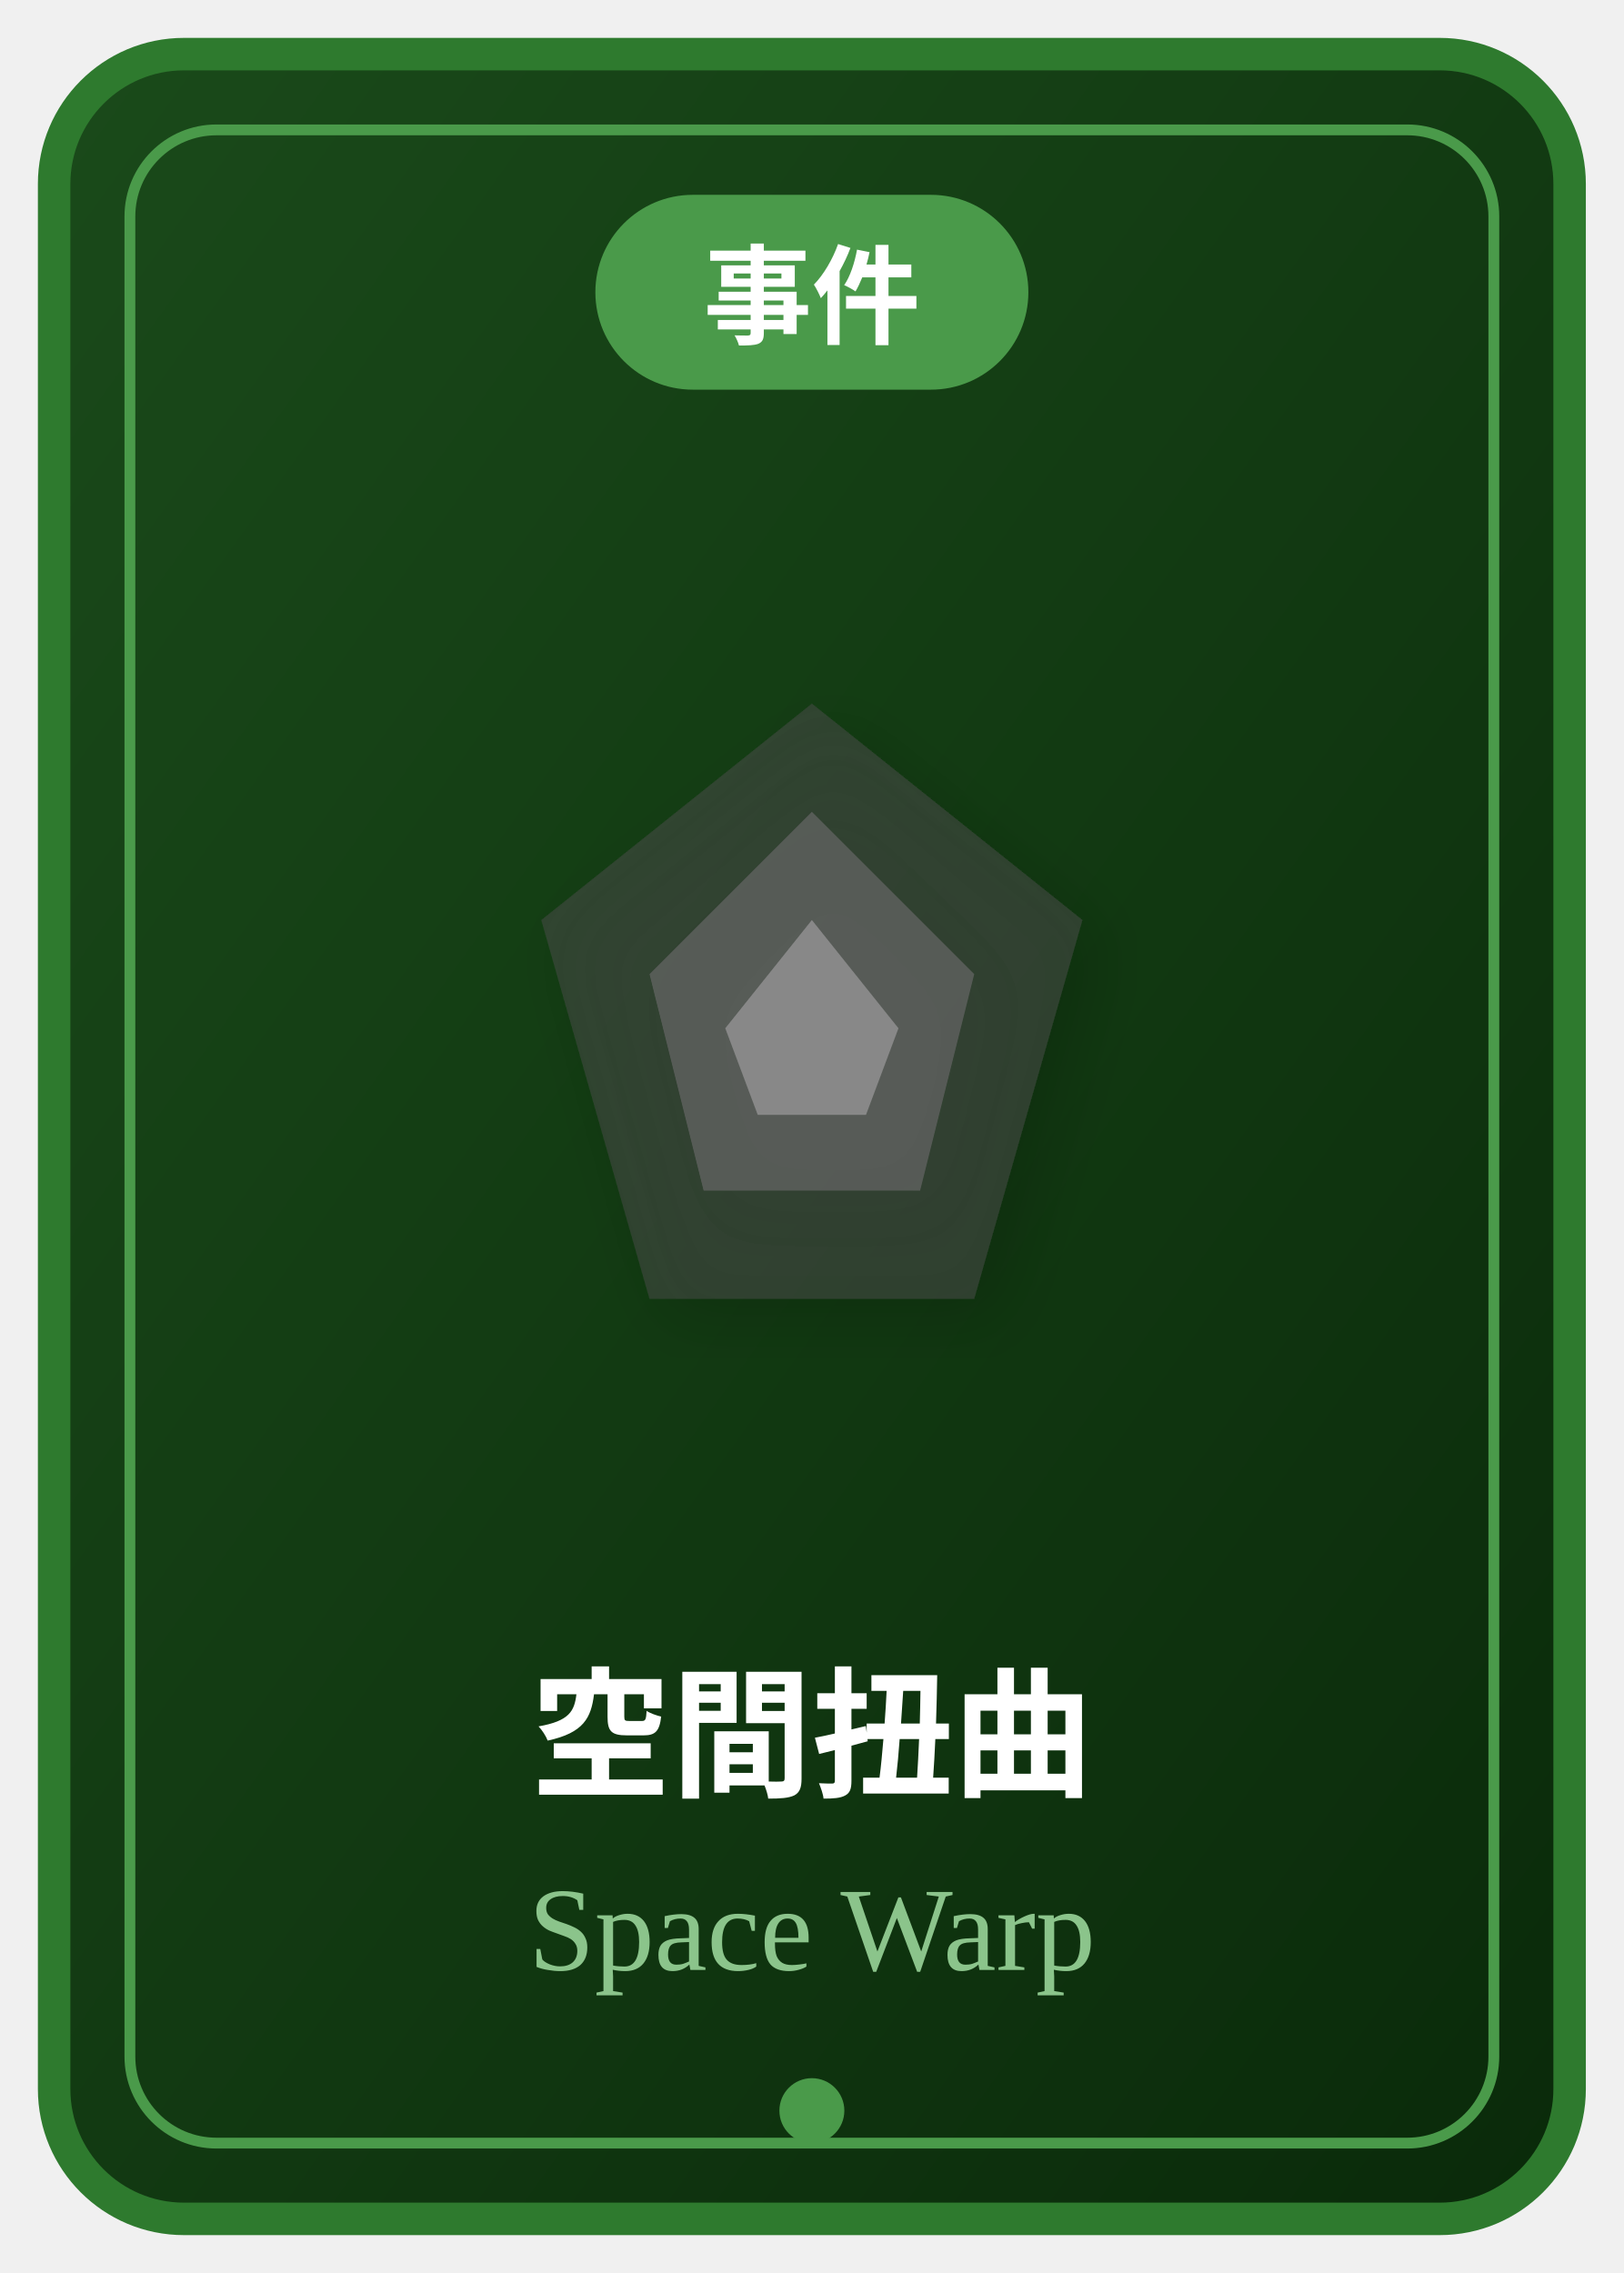
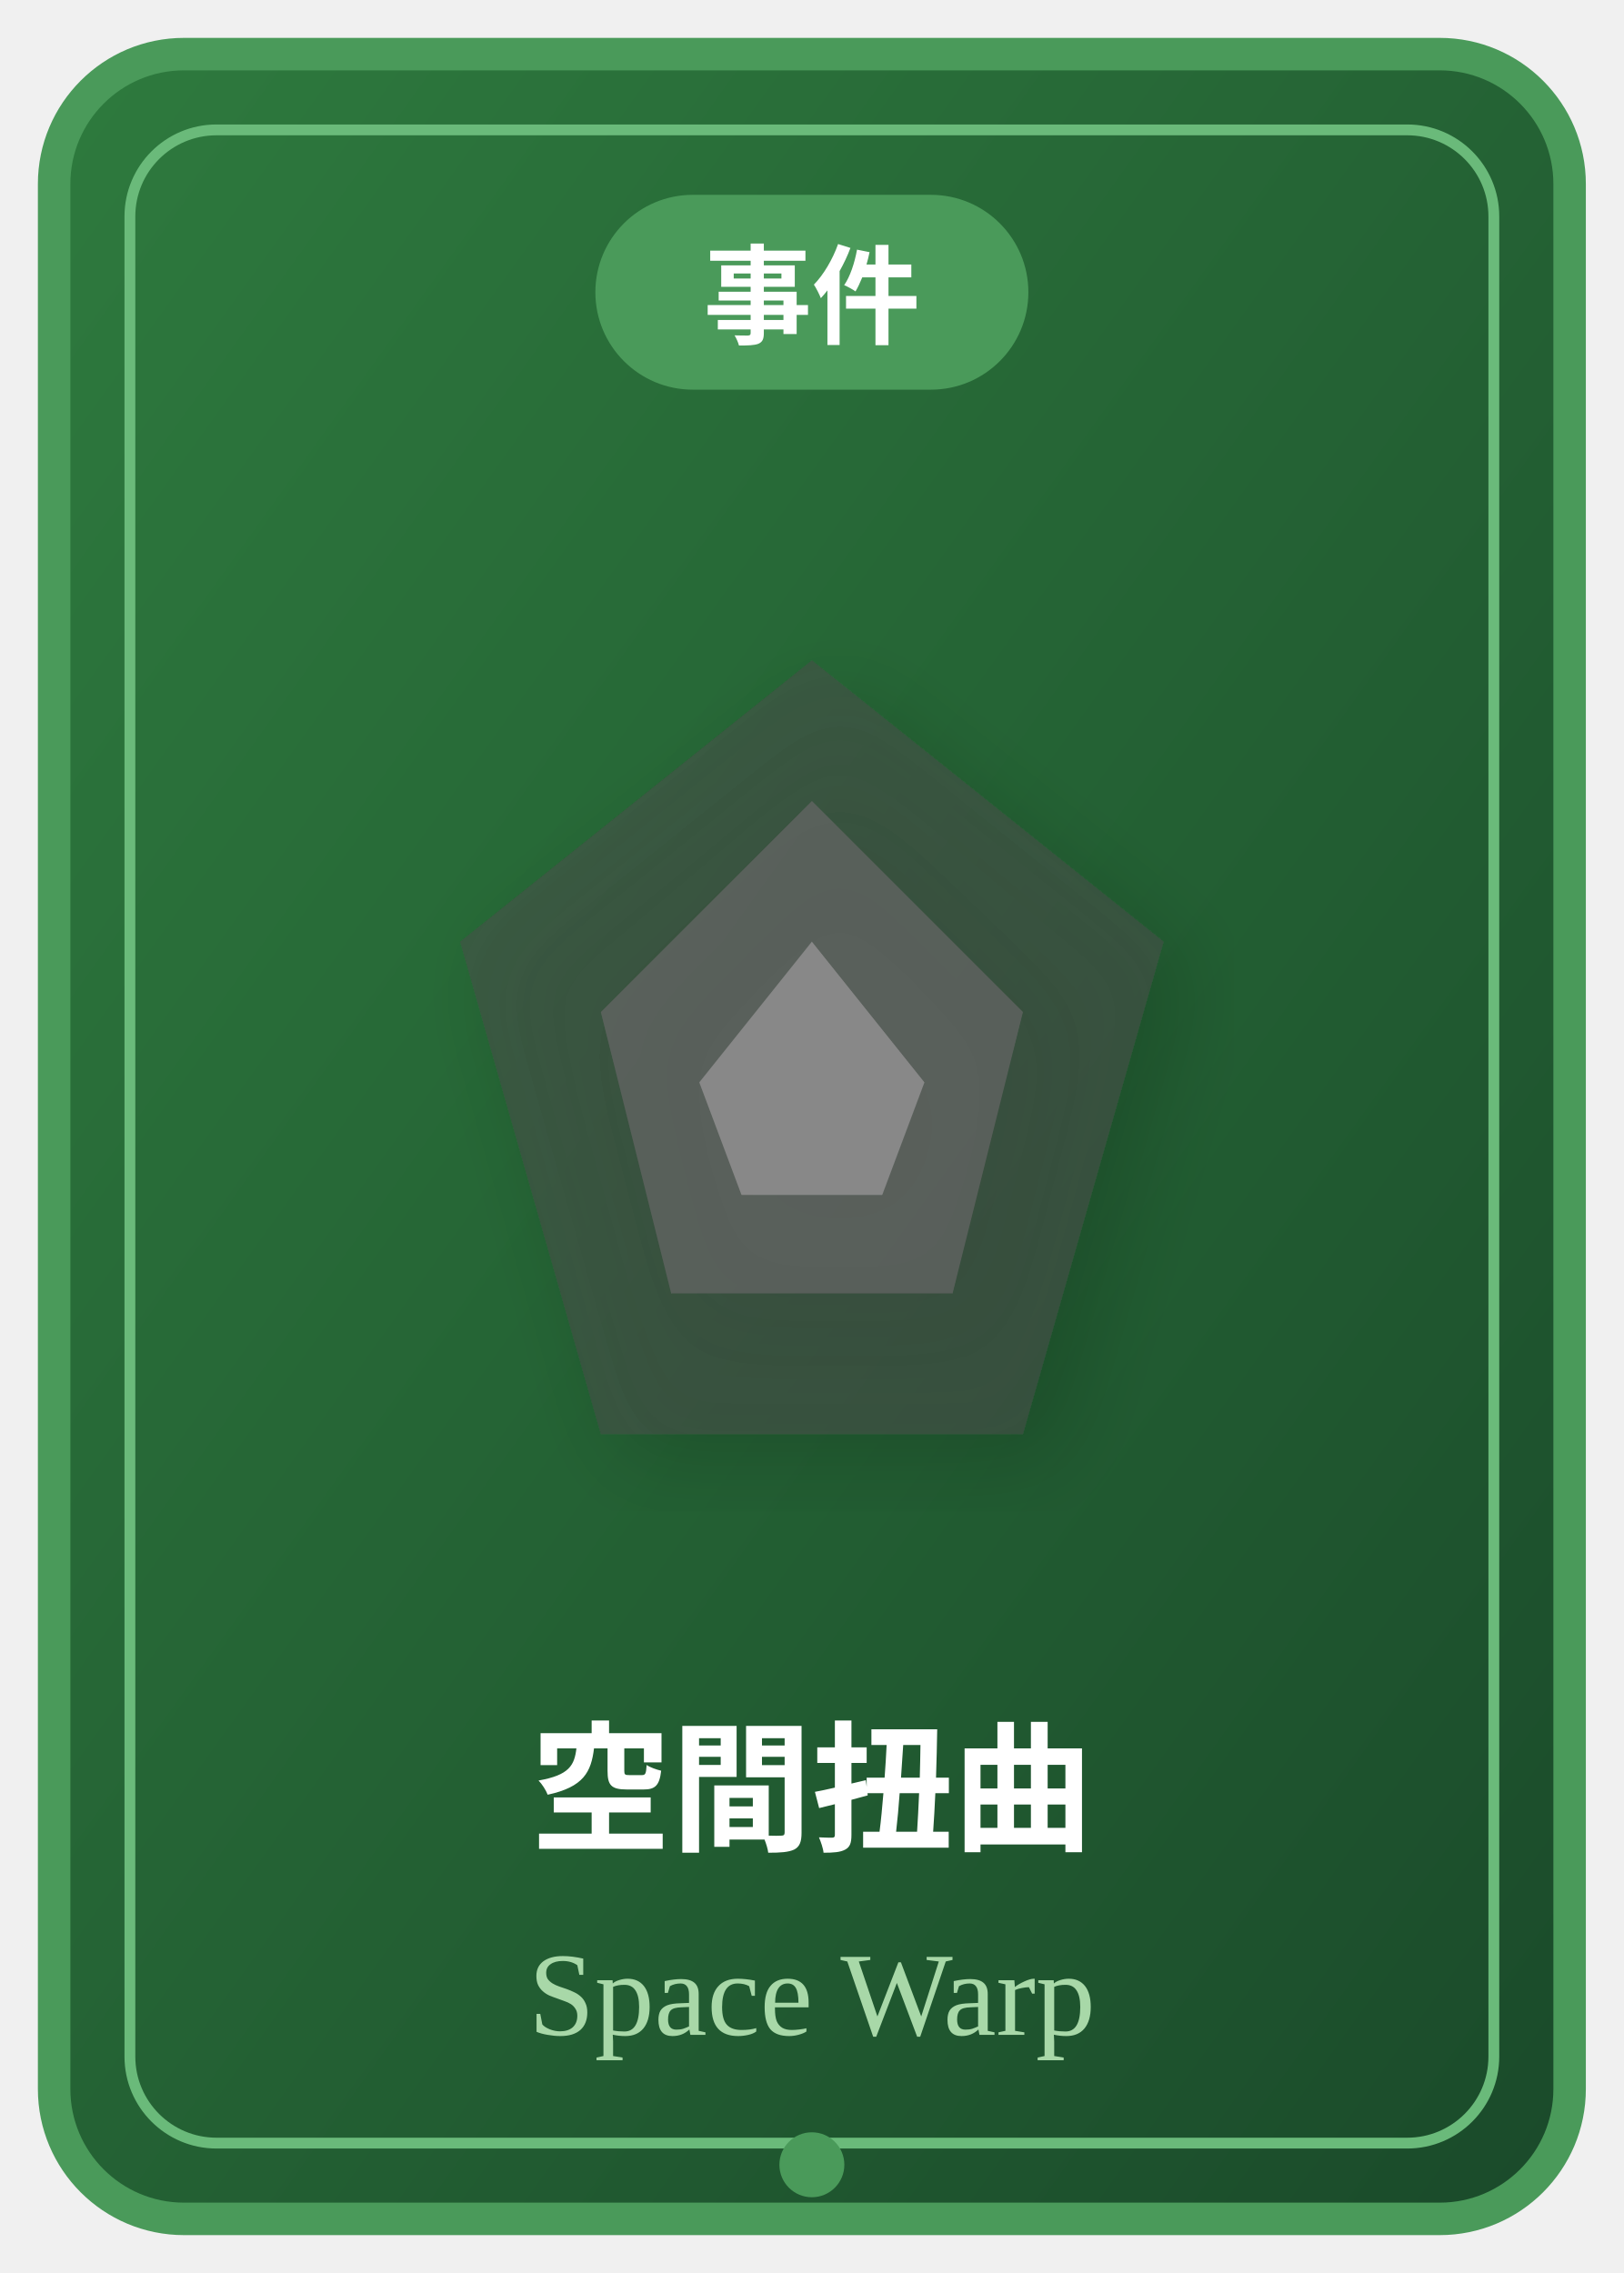
<svg xmlns="http://www.w3.org/2000/svg" viewBox="0 0 150 210" width="150" height="210">
  <defs>
    <linearGradient id="cardBg" x1="0%" y1="0%" x2="100%" y2="100%">
-       <stop offset="0%" style="stop-color:#1A4A1A" />
-       <stop offset="100%" style="stop-color:#0A2A0A" />
+       <stop offset="0%" style="stop-color:#2E7A3E" />
+       <stop offset="100%" style="stop-color:#1A4A2A" />
    </linearGradient>
    <filter id="shadow">
      <feDropShadow dx="2" dy="2" stdDeviation="3" flood-opacity="0.3" />
    </filter>
  </defs>
-   <rect x="5" y="5" width="140" height="200" rx="12" fill="url(#cardBg)" stroke="#2E7A2E" stroke-width="3" />
-   <rect x="12" y="12" width="126" height="186" rx="8" fill="none" stroke="#4A9A4A" stroke-width="1" />
-   <rect x="55" y="18" width="40" height="18" rx="9" fill="#4A9A4A" />
+   <rect x="5" y="5" width="140" height="200" rx="12" fill="url(#cardBg)" stroke="#4A9A5A" stroke-width="3" />
+   <rect x="12" y="12" width="126" height="186" rx="8" fill="none" stroke="#6ABA7A" stroke-width="1" />
+   <rect x="55" y="18" width="40" height="18" rx="9" fill="#4A9A5A" />
  <text x="75" y="31" text-anchor="middle" font-size="10" fill="#FFF" font-weight="bold">事件</text>
-   <g transform="translate(75, 95)" filter="url(#shadow)">
+   <g transform="translate(75, 100) scale(1.3)" filter="url(#shadow)">
    <polygon points="0,-30 25,-10 15,25 -15,25 -25,-10" fill="#4A4A4A" opacity="0.5" />
    <polygon points="0,-20 15,-5 10,15 -10,15 -15,-5" fill="#666" opacity="0.7" />
    <polygon points="0,-10 8,0 5,8 -5,8 -8,0" fill="#888" />
  </g>
-   <text x="75" y="165" text-anchor="middle" font-size="13" fill="#FFF" font-weight="bold">空間扭曲</text>
-   <text x="75" y="182" text-anchor="middle" font-size="11" fill="#8BC48B">Space Warp</text>
-   <circle cx="75" cy="195" r="3" fill="#4A9A4A" />
+   <text x="75" y="170" text-anchor="middle" font-size="13" fill="#FFF" font-weight="bold">空間扭曲</text>
+   <text x="75" y="188" text-anchor="middle" font-size="11" fill="#A8D8A8">Space Warp</text>
+   <circle cx="75" cy="200" r="3" fill="#4A9A5A" />
</svg>
